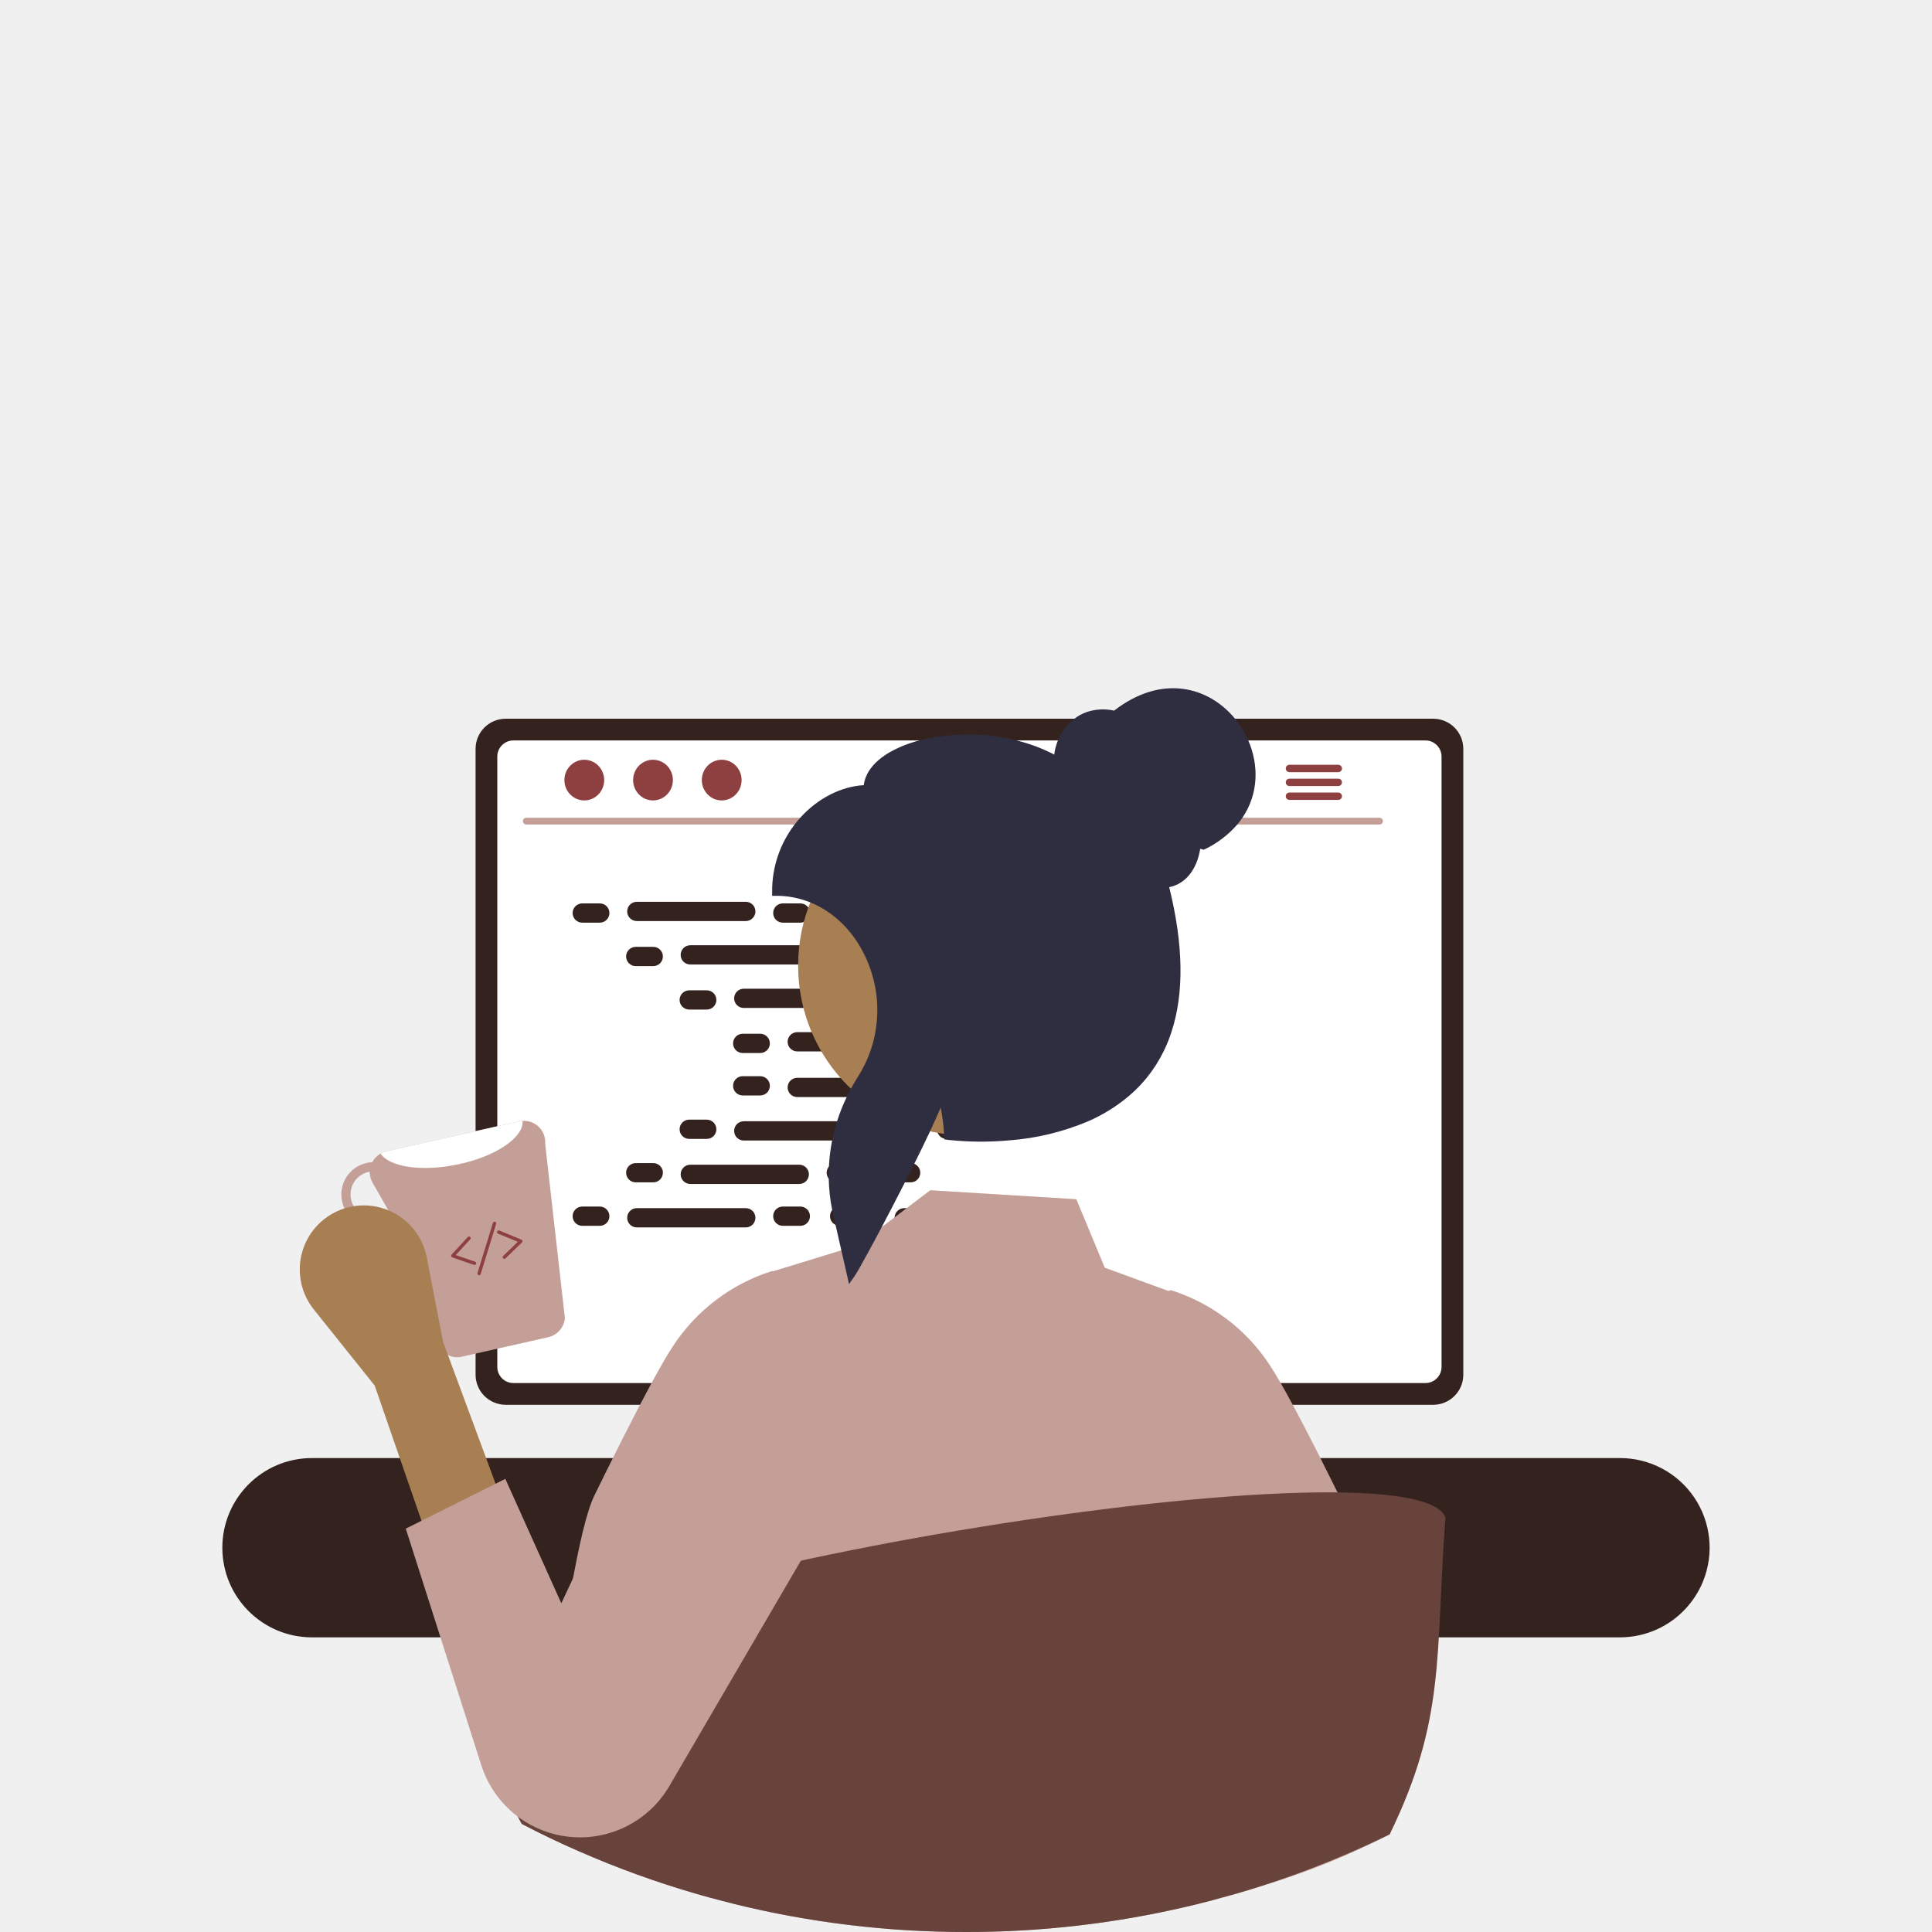
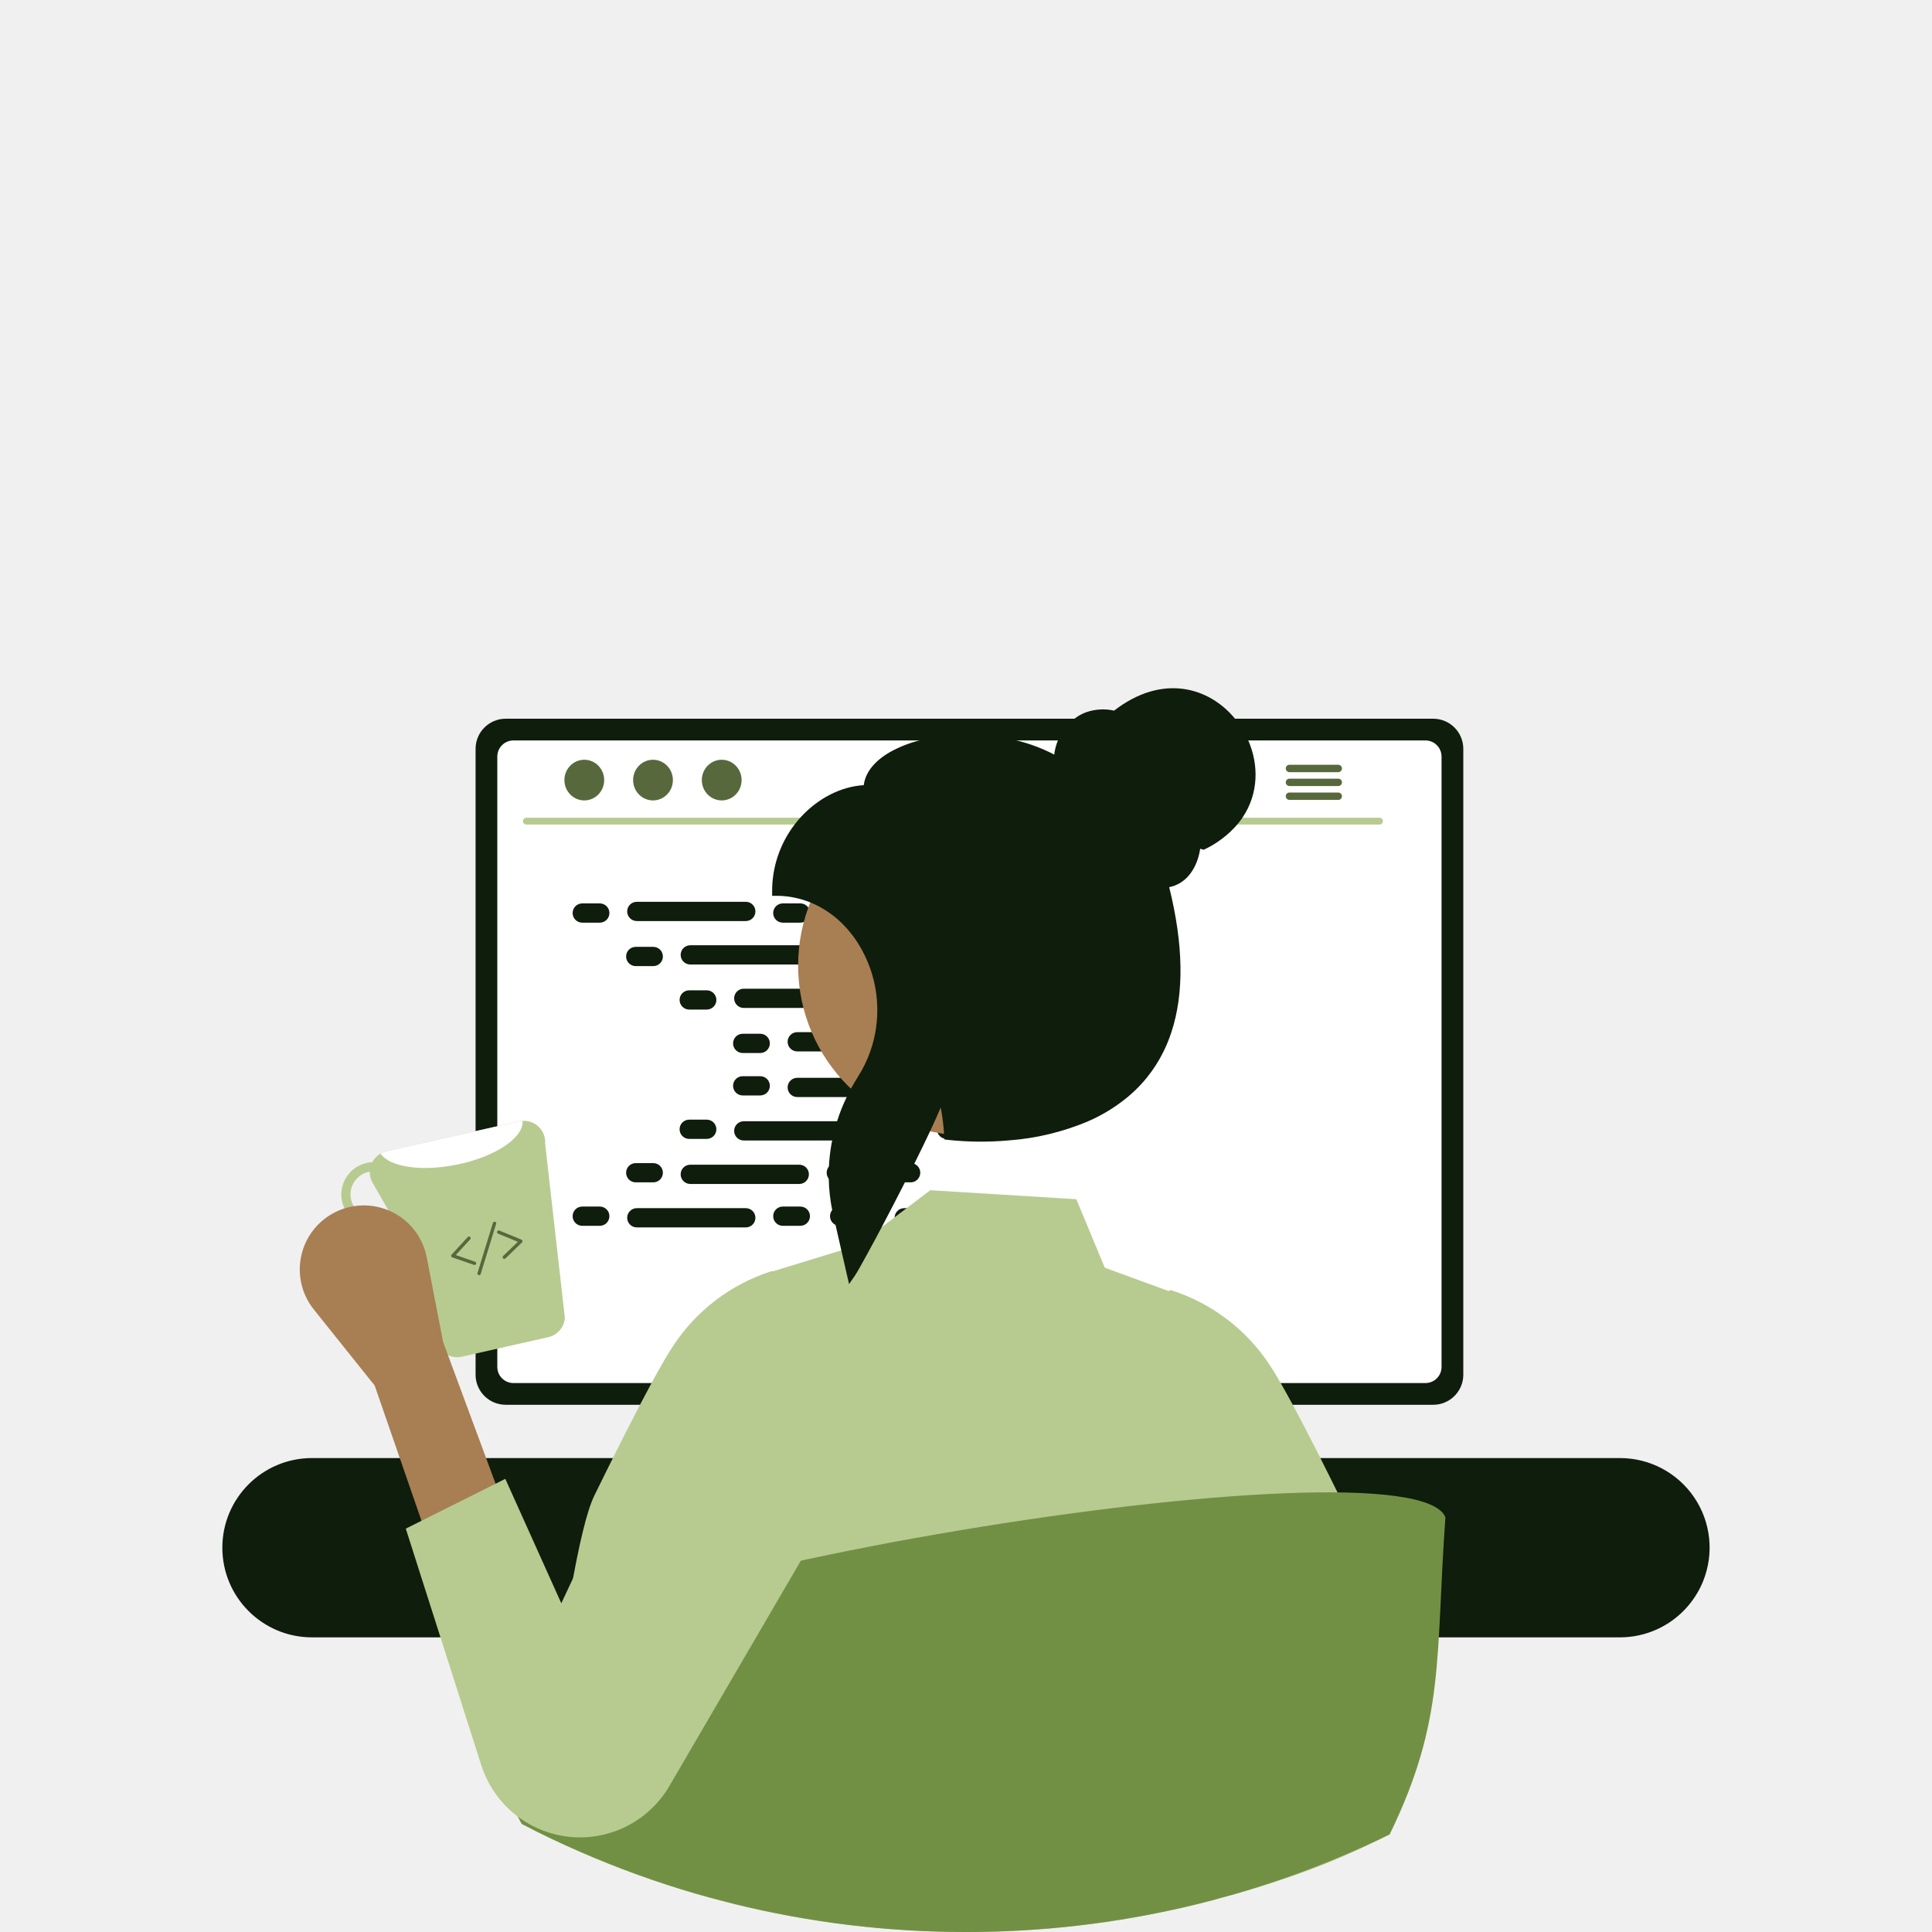
<svg xmlns="http://www.w3.org/2000/svg" data-name="Layer 1" width="578" height="578" viewBox="0 0 578 578">
-   <path d="M795.65,597.21H404.34a26.82,26.82,0,0,0,0,53.64H795.65a26.76,26.76,0,0,0,20.12-9.11,27.096,27.096,0,0,0,3.02-4.18,25.54,25.54,0,0,0,1.75-3.56,26.803,26.803,0,0,0-24.89-36.79Z" transform="translate(-311 -161)" fill="#33221e" />
-   <path d="M739.78,376.02H462.28a9.011,9.011,0,0,0-9,8.99V572.27a9.007,9.007,0,0,0,9,9h277.5a9.007,9.007,0,0,0,9-9V385.01A9.012,9.012,0,0,0,739.78,376.02Z" transform="translate(-311 -161)" fill="#33221e" />
+   <path d="M795.65,597.21H404.34a26.82,26.82,0,0,0,0,53.64H795.65a26.76,26.76,0,0,0,20.12-9.11,27.096,27.096,0,0,0,3.02-4.18,25.54,25.54,0,0,0,1.75-3.56,26.803,26.803,0,0,0-24.89-36.79Z" transform="translate(-311 -161)" fill="#0f1d0c" />
+   <path d="M739.78,376.02H462.28a9.011,9.011,0,0,0-9,8.99V572.27a9.007,9.007,0,0,0,9,9h277.5a9.007,9.007,0,0,0,9-9V385.01A9.012,9.012,0,0,0,739.78,376.02Z" transform="translate(-311 -161)" fill="#0f1d0c" />
  <path d="M737.46,382.52H464.59a4.82,4.82,0,0,0-4.81,4.82V569.96a4.818,4.818,0,0,0,4.81,4.81H737.46a4.818,4.818,0,0,0,4.81-4.81V387.34A4.821,4.821,0,0,0,737.46,382.52Z" transform="translate(-311 -161)" fill="#fff" />
-   <path d="M723.748,407.677H468.425a1.016,1.016,0,0,1,0-2.031H723.748a1.016,1.016,0,0,1,0,2.031Z" transform="translate(-311 -161)" fill="#c39f98" />
-   <ellipse cx="174.805" cy="233.379" rx="5.95" ry="6.083" fill="#8e3f3f" />
-   <ellipse cx="195.361" cy="233.379" rx="5.95" ry="6.083" fill="#8e3f3f" />
-   <ellipse cx="215.917" cy="233.379" rx="5.95" ry="6.083" fill="#8e3f3f" />
-   <path d="M711.37,389.8h-14.6a1.105,1.105,0,0,0,0,2.21h14.6a1.105,1.105,0,0,0,0-2.21Z" transform="translate(-311 -161)" fill="#8e3f3f" />
-   <path d="M711.37,393.95h-14.6a1.105,1.105,0,0,0,0,2.21h14.6a1.105,1.105,0,0,0,0-2.21Z" transform="translate(-311 -161)" fill="#8e3f3f" />
-   <path d="M711.37,398.1h-14.6a1.105,1.105,0,0,0,0,2.21h14.6a1.105,1.105,0,0,0,0-2.21Z" transform="translate(-311 -161)" fill="#8e3f3f" />
-   <rect x="171.314" y="270.273" width="11.006" height="5.76" rx="2.88" fill="#33221e" />
-   <rect x="231.314" y="270.273" width="11.006" height="5.76" rx="2.88" fill="#33221e" />
-   <rect x="248.314" y="270.273" width="11.006" height="5.76" rx="2.88" fill="#33221e" />
-   <rect x="187.634" y="269.793" width="38.366" height="5.76" rx="2.88" fill="#33221e" />
-   <rect x="267.634" y="269.793" width="38.366" height="5.76" rx="2.88" fill="#33221e" />
-   <rect x="187.314" y="283.273" width="11.006" height="5.76" rx="2.88" fill="#33221e" />
-   <rect x="247.314" y="283.273" width="11.006" height="5.76" rx="2.88" fill="#33221e" />
-   <rect x="264.314" y="283.273" width="11.006" height="5.76" rx="2.88" fill="#33221e" />
-   <rect x="203.634" y="282.793" width="38.366" height="5.76" rx="2.88" fill="#33221e" />
-   <rect x="283.634" y="282.793" width="38.366" height="5.76" rx="2.88" fill="#33221e" />
-   <rect x="203.314" y="296.273" width="11.006" height="5.76" rx="2.88" fill="#33221e" />
-   <rect x="263.314" y="296.273" width="11.006" height="5.76" rx="2.88" fill="#33221e" />
-   <rect x="280.314" y="296.273" width="11.006" height="5.76" rx="2.88" fill="#33221e" />
-   <rect x="219.634" y="295.793" width="38.366" height="5.76" rx="2.88" fill="#33221e" />
-   <rect x="299.634" y="295.793" width="38.366" height="5.76" rx="2.88" fill="#33221e" />
-   <rect x="219.314" y="309.273" width="11.006" height="5.76" rx="2.88" fill="#33221e" />
-   <rect x="279.314" y="309.273" width="11.006" height="5.76" rx="2.88" fill="#33221e" />
-   <rect x="296.314" y="309.273" width="11.006" height="5.76" rx="2.88" fill="#33221e" />
-   <rect x="235.634" y="308.793" width="38.366" height="5.76" rx="2.88" fill="#33221e" />
-   <rect x="231.314" y="360.967" width="11.006" height="5.76" rx="2.88" fill="#33221e" />
-   <rect x="248.314" y="360.967" width="11.006" height="5.76" rx="2.88" fill="#33221e" />
-   <rect x="267.634" y="361.447" width="38.366" height="5.76" rx="2.88" fill="#33221e" />
-   <rect x="171.314" y="360.967" width="11.006" height="5.76" rx="2.88" fill="#33221e" />
-   <rect x="187.634" y="361.447" width="38.366" height="5.76" rx="2.88" fill="#33221e" />
-   <rect x="187.314" y="347.967" width="11.006" height="5.76" rx="2.88" fill="#33221e" />
-   <rect x="247.314" y="347.967" width="11.006" height="5.76" rx="2.88" fill="#33221e" />
-   <rect x="264.314" y="347.967" width="11.006" height="5.76" rx="2.88" fill="#33221e" />
-   <rect x="203.634" y="348.447" width="38.366" height="5.76" rx="2.88" fill="#33221e" />
-   <rect x="203.314" y="334.967" width="11.006" height="5.76" rx="2.88" fill="#33221e" />
-   <rect x="263.314" y="334.967" width="11.006" height="5.76" rx="2.88" fill="#33221e" />
-   <rect x="280.314" y="334.967" width="11.006" height="5.76" rx="2.88" fill="#33221e" />
-   <rect x="219.634" y="335.447" width="38.366" height="5.76" rx="2.88" fill="#33221e" />
-   <rect x="219.314" y="321.967" width="11.006" height="5.76" rx="2.88" fill="#33221e" />
-   <rect x="279.314" y="321.967" width="11.006" height="5.76" rx="2.88" fill="#33221e" />
-   <rect x="296.314" y="321.967" width="11.006" height="5.76" rx="2.88" fill="#33221e" />
-   <rect x="235.634" y="322.447" width="38.366" height="5.76" rx="2.88" fill="#33221e" />
-   <path d="M726.81,709.77c-.61.31-1.23.62-1.84.92-15.8,7.9-28.44,12.39-45.73,17.31-1.46-16.3-2.87-44.95-4.24-62.71-.36-4.61-.72-8.48-1.07-11.21a15.182,15.182,0,0,0-.88-4.25l.06,4.25.15,11.21.87,64.11a288.588,288.588,0,0,1-65.84,9.49c-1.16.03-2.3.05-3.4.07-.39.01-.77.02-1.15.02-1.25.01-2.49.02-3.74.02a289.271,289.271,0,0,1-69.54-8.43c.49-16.13.98-44.46,1.45-65.28.1-4.07.19-7.86.29-11.21.19-7.16.39-12.32.58-14.05a4.361,4.361,0,0,0-.39.97,97.154,97.154,0,0,0-1.89,13.08c-.35,3.35-.7,7.14-1.05,11.21-1.86,21.63-3.8,51.04-5.8,63.51a285.473,285.473,0,0,1-34.97-12.03q-9-3.75-17.68-8.09c1.1-7.2,2.25-15.27,3.43-23.64.92-6.49,1.87-13.16,2.84-19.75,1.5-10.18,3.04-20.16,4.6-28.95,2.28-12.84,4.62-23.16,6.94-27.9,2.2-4.5,4.4-8.94,6.53-13.19.74-1.49,1.48-2.96,2.2-4.39.17-.34.34-.67.51-1,1.53-3.01,3.01-5.89,4.42-8.59,1.21-2.31,2.36-4.49,3.45-6.5,2.64-4.88,4.88-8.77,6.54-11.23a55.257,55.257,0,0,1,29.28-22.21l.3-.08.21.09,20.45-6.28,2.99-.92,2.01-.62,7.08-5.39,3.85-2.93,3.61-2.75,7.06-5.37,43.71,2.69,8.51,20.49,19.06,6.97.33-.15.29-.12.3.08a55.306,55.306,0,0,1,29.28,22.21c.94,1.41,2.08,3.27,3.37,5.52,1.1,1.91,2.3,4.09,3.6,6.5,1.85,3.43,3.87,7.3,6.01,11.49.47.92.95,1.86,1.43,2.81q1.335,2.64,2.71,5.39c2.13,4.25,4.33,8.69,6.53,13.2,1.91,3.91,3.84,11.95,5.74,22.18,1.57,8.5,3.13,18.52,4.64,28.95,1.98,13.52-.13,29.71,1.66,42.15C726.58,708.23,726.7,709,726.81,709.77Z" transform="translate(-311 -161)" fill="#c39f98" />
+   <path d="M723.748,407.677H468.425a1.016,1.016,0,0,1,0-2.031H723.748a1.016,1.016,0,0,1,0,2.031Z" transform="translate(-311 -161)" fill="#b7cb90" />
+   <ellipse cx="174.805" cy="233.379" rx="5.95" ry="6.083" fill="#57683c" />
+   <ellipse cx="195.361" cy="233.379" rx="5.95" ry="6.083" fill="#57683c" />
+   <ellipse cx="215.917" cy="233.379" rx="5.95" ry="6.083" fill="#57683c" />
+   <path d="M711.37,389.8h-14.6a1.105,1.105,0,0,0,0,2.21h14.6a1.105,1.105,0,0,0,0-2.21Z" transform="translate(-311 -161)" fill="#57683c" />
+   <path d="M711.37,393.95h-14.6a1.105,1.105,0,0,0,0,2.21h14.6a1.105,1.105,0,0,0,0-2.21Z" transform="translate(-311 -161)" fill="#57683c" />
+   <path d="M711.37,398.1h-14.6a1.105,1.105,0,0,0,0,2.21h14.6a1.105,1.105,0,0,0,0-2.21Z" transform="translate(-311 -161)" fill="#57683c" />
+   <rect x="171.314" y="270.273" width="11.006" height="5.76" rx="2.88" fill="#0f1d0c" />
+   <rect x="231.314" y="270.273" width="11.006" height="5.76" rx="2.88" fill="#0f1d0c" />
+   <rect x="248.314" y="270.273" width="11.006" height="5.76" rx="2.88" fill="#0f1d0c" />
+   <rect x="187.634" y="269.793" width="38.366" height="5.76" rx="2.88" fill="#0f1d0c" />
+   <rect x="267.634" y="269.793" width="38.366" height="5.76" rx="2.88" fill="#0f1d0c" />
+   <rect x="187.314" y="283.273" width="11.006" height="5.76" rx="2.88" fill="#0f1d0c" />
+   <rect x="247.314" y="283.273" width="11.006" height="5.76" rx="2.88" fill="#0f1d0c" />
+   <rect x="264.314" y="283.273" width="11.006" height="5.76" rx="2.88" fill="#0f1d0c" />
+   <rect x="203.634" y="282.793" width="38.366" height="5.76" rx="2.88" fill="#0f1d0c" />
+   <rect x="283.634" y="282.793" width="38.366" height="5.76" rx="2.88" fill="#0f1d0c" />
+   <rect x="203.314" y="296.273" width="11.006" height="5.76" rx="2.88" fill="#0f1d0c" />
+   <rect x="263.314" y="296.273" width="11.006" height="5.76" rx="2.88" fill="#0f1d0c" />
+   <rect x="280.314" y="296.273" width="11.006" height="5.76" rx="2.88" fill="#0f1d0c" />
+   <rect x="219.634" y="295.793" width="38.366" height="5.76" rx="2.88" fill="#0f1d0c" />
+   <rect x="299.634" y="295.793" width="38.366" height="5.76" rx="2.88" fill="#0f1d0c" />
+   <rect x="219.314" y="309.273" width="11.006" height="5.76" rx="2.88" fill="#0f1d0c" />
+   <rect x="279.314" y="309.273" width="11.006" height="5.76" rx="2.88" fill="#0f1d0c" />
+   <rect x="296.314" y="309.273" width="11.006" height="5.76" rx="2.88" fill="#0f1d0c" />
+   <rect x="235.634" y="308.793" width="38.366" height="5.76" rx="2.88" fill="#0f1d0c" />
+   <rect x="231.314" y="360.967" width="11.006" height="5.76" rx="2.88" fill="#0f1d0c" />
+   <rect x="248.314" y="360.967" width="11.006" height="5.76" rx="2.88" fill="#0f1d0c" />
+   <rect x="267.634" y="361.447" width="38.366" height="5.76" rx="2.88" fill="#0f1d0c" />
+   <rect x="171.314" y="360.967" width="11.006" height="5.76" rx="2.88" fill="#0f1d0c" />
+   <rect x="187.634" y="361.447" width="38.366" height="5.76" rx="2.88" fill="#0f1d0c" />
+   <rect x="187.314" y="347.967" width="11.006" height="5.76" rx="2.88" fill="#0f1d0c" />
+   <rect x="247.314" y="347.967" width="11.006" height="5.76" rx="2.88" fill="#0f1d0c" />
+   <rect x="264.314" y="347.967" width="11.006" height="5.76" rx="2.88" fill="#0f1d0c" />
+   <rect x="203.634" y="348.447" width="38.366" height="5.76" rx="2.88" fill="#0f1d0c" />
+   <rect x="203.314" y="334.967" width="11.006" height="5.76" rx="2.88" fill="#0f1d0c" />
+   <rect x="263.314" y="334.967" width="11.006" height="5.76" rx="2.88" fill="#0f1d0c" />
+   <rect x="280.314" y="334.967" width="11.006" height="5.76" rx="2.88" fill="#0f1d0c" />
+   <rect x="219.634" y="335.447" width="38.366" height="5.76" rx="2.88" fill="#0f1d0c" />
+   <rect x="219.314" y="321.967" width="11.006" height="5.76" rx="2.88" fill="#0f1d0c" />
+   <rect x="279.314" y="321.967" width="11.006" height="5.76" rx="2.88" fill="#0f1d0c" />
+   <rect x="296.314" y="321.967" width="11.006" height="5.76" rx="2.88" fill="#0f1d0c" />
+   <rect x="235.634" y="322.447" width="38.366" height="5.76" rx="2.88" fill="#0f1d0c" />
+   <path d="M726.81,709.77c-.61.31-1.23.62-1.84.92-15.8,7.9-28.44,12.39-45.73,17.31-1.46-16.3-2.87-44.95-4.24-62.71-.36-4.61-.72-8.48-1.07-11.21a15.182,15.182,0,0,0-.88-4.25l.06,4.25.15,11.21.87,64.11a288.588,288.588,0,0,1-65.84,9.49c-1.16.03-2.3.05-3.4.07-.39.01-.77.02-1.15.02-1.25.01-2.49.02-3.74.02a289.271,289.271,0,0,1-69.54-8.43c.49-16.13.98-44.46,1.45-65.28.1-4.07.19-7.86.29-11.21.19-7.16.39-12.32.58-14.05a4.361,4.361,0,0,0-.39.97,97.154,97.154,0,0,0-1.89,13.08c-.35,3.35-.7,7.14-1.05,11.21-1.86,21.63-3.8,51.04-5.8,63.51a285.473,285.473,0,0,1-34.97-12.03q-9-3.75-17.68-8.09c1.1-7.2,2.25-15.27,3.43-23.64.92-6.49,1.87-13.16,2.84-19.75,1.5-10.18,3.04-20.16,4.6-28.95,2.28-12.84,4.62-23.16,6.94-27.9,2.2-4.5,4.4-8.94,6.53-13.19.74-1.49,1.48-2.96,2.2-4.39.17-.34.34-.67.51-1,1.53-3.01,3.01-5.89,4.42-8.59,1.21-2.31,2.36-4.49,3.45-6.5,2.64-4.88,4.88-8.77,6.54-11.23a55.257,55.257,0,0,1,29.28-22.21l.3-.08.21.09,20.45-6.28,2.99-.92,2.01-.62,7.08-5.39,3.85-2.93,3.61-2.75,7.06-5.37,43.71,2.69,8.51,20.49,19.06,6.97.33-.15.29-.12.3.08a55.306,55.306,0,0,1,29.28,22.21c.94,1.41,2.08,3.27,3.37,5.52,1.1,1.91,2.3,4.09,3.6,6.5,1.85,3.43,3.87,7.3,6.01,11.49.47.92.95,1.86,1.43,2.81q1.335,2.64,2.71,5.39c2.13,4.25,4.33,8.69,6.53,13.2,1.91,3.91,3.84,11.95,5.74,22.18,1.57,8.5,3.13,18.52,4.64,28.95,1.98,13.52-.13,29.71,1.66,42.15C726.58,708.23,726.7,709,726.81,709.77Z" transform="translate(-311 -161)" fill="#b7cb90" />
  <circle cx="289.615" cy="288.888" r="50.836" fill="#A87E53" />
-   <path d="M684.45,382.52a26.608,26.608,0,0,0-3.97-6.5c-7.72-9.43-21.76-13.58-36.17-2.42a15.279,15.279,0,0,0-8.35.48,12.91,12.91,0,0,0-3.52,1.94,15.97,15.97,0,0,0-4.94,6.5,15.522,15.522,0,0,0-1.1,4.23,50.565,50.565,0,0,0-11.23-4.23,60.34,60.34,0,0,0-29.13,0,36.544,36.544,0,0,0-8.78,3.48c-4.68,2.7-7.37,6.11-7.85,9.9-6.75.38-13.77,3.93-19,9.75-.59.65-1.16,1.33-1.69,2.03A32.709,32.709,0,0,0,542,427.73V429h1.27a26.87,26.87,0,0,1,10.15,1.98,27.585,27.585,0,0,1,5.89,3.25,28.764,28.764,0,0,1,3.37,2.8,33.483,33.483,0,0,1,6.12,8.05,37.459,37.459,0,0,1,4.08,24.71,36.2,36.2,0,0,1-1.52,5.76,37.584,37.584,0,0,1-3.71,7.63c-.06.09-.11.18-.17.27-.67,1.07-1.31,2.16-1.91,3.26-.45.82-.87,1.66-1.26,2.5a51.957,51.957,0,0,0-2.88,7.24,53.586,53.586,0,0,0-2.44,13.54c-.07,1.22-.09,2.44-.05,3.66a51.979,51.979,0,0,0,1.03,9.36c.09.42.18.83.27,1.25l.73,3.19,1.73,7.61,1.2,5.24,1.11,4.86,1.64-2.35c.56-.8,1.97-3.26,3.86-6.74,1.25-2.27,2.7-4.98,4.27-7.94,2.19-4.15,4.59-8.78,6.94-13.4.95-1.87,1.89-3.73,2.8-5.55,1.72-3.45,3.34-6.78,4.73-9.74,1.28-2.73,2.37-5.15,3.18-7.09.25,1.27.46,2.56.62,3.86.18,1.32.31,2.66.38,4,.02.2.03.41.04.61l.04.82.01.24,1.06.14a93.022,93.022,0,0,0,18.4.14h.01a74.862,74.862,0,0,0,23.56-5.71,49.257,49.257,0,0,0,11.8-7.24,41.3,41.3,0,0,0,4.66-4.52c.36-.41.71-.82,1.05-1.24a41.125,41.125,0,0,0,5.05-7.9,41.802,41.802,0,0,0,2.34-5.76c3.84-11.63,3.62-26.14-.66-43.38a9.923,9.923,0,0,0,3.27-1.26c3.14-1.89,5.32-5.64,6-10.22l1.08.29a30.104,30.104,0,0,0,10.01-7.54,24.115,24.115,0,0,0,1.54-2.03C687.58,398.45,687.62,389.81,684.45,382.52Z" transform="translate(-311 -161)" fill="#2f2e41" />
+   <path d="M684.45,382.52a26.608,26.608,0,0,0-3.97-6.5c-7.72-9.43-21.76-13.58-36.17-2.42a15.279,15.279,0,0,0-8.35.48,12.91,12.91,0,0,0-3.52,1.94,15.97,15.97,0,0,0-4.94,6.5,15.522,15.522,0,0,0-1.1,4.23,50.565,50.565,0,0,0-11.23-4.23,60.34,60.34,0,0,0-29.13,0,36.544,36.544,0,0,0-8.78,3.48c-4.68,2.7-7.37,6.11-7.85,9.9-6.75.38-13.77,3.93-19,9.75-.59.65-1.16,1.33-1.69,2.03A32.709,32.709,0,0,0,542,427.73V429h1.27a26.87,26.87,0,0,1,10.15,1.98,27.585,27.585,0,0,1,5.89,3.25,28.764,28.764,0,0,1,3.37,2.8,33.483,33.483,0,0,1,6.12,8.05,37.459,37.459,0,0,1,4.08,24.71,36.2,36.2,0,0,1-1.52,5.76,37.584,37.584,0,0,1-3.71,7.63c-.06.09-.11.18-.17.27-.67,1.07-1.31,2.16-1.91,3.26-.45.82-.87,1.66-1.26,2.5a51.957,51.957,0,0,0-2.88,7.24,53.586,53.586,0,0,0-2.44,13.54c-.07,1.22-.09,2.44-.05,3.66a51.979,51.979,0,0,0,1.03,9.36c.09.42.18.83.27,1.25l.73,3.19,1.73,7.61,1.2,5.24,1.11,4.86,1.64-2.35c.56-.8,1.97-3.26,3.86-6.74,1.25-2.27,2.7-4.98,4.27-7.94,2.19-4.15,4.59-8.78,6.94-13.4.95-1.87,1.89-3.73,2.8-5.55,1.72-3.45,3.34-6.78,4.73-9.74,1.28-2.73,2.37-5.15,3.18-7.09.25,1.27.46,2.56.62,3.86.18,1.32.31,2.66.38,4,.02.2.03.41.04.61l.04.82.01.24,1.06.14a93.022,93.022,0,0,0,18.4.14h.01a74.862,74.862,0,0,0,23.56-5.71,49.257,49.257,0,0,0,11.8-7.24,41.3,41.3,0,0,0,4.66-4.52c.36-.41.71-.82,1.05-1.24a41.125,41.125,0,0,0,5.05-7.9,41.802,41.802,0,0,0,2.34-5.76c3.84-11.63,3.62-26.14-.66-43.38a9.923,9.923,0,0,0,3.27-1.26c3.14-1.89,5.32-5.64,6-10.22l1.08.29a30.104,30.104,0,0,0,10.01-7.54,24.115,24.115,0,0,0,1.54-2.03C687.58,398.45,687.62,389.81,684.45,382.52Z" transform="translate(-311 -161)" fill="#0f1d0c" />
  <polygon points="206.32 475.296 214.817 442.504 222.32 470.8 206.32 475.296" opacity="0.2" />
-   <path d="M743.43,614.93c-3.04,41.88.11,60.32-16.67,94.85A286.159,286.159,0,0,1,679.24,728q-2.55.72-5.11,1.4a288.588,288.588,0,0,1-65.84,9.49c-1.16.03-2.3.05-3.4.07-.39.01-.77.02-1.15.02-1.25.01-2.49.02-3.74.02a289.271,289.271,0,0,1-69.54-8.43q-3.42-.84-6.81-1.77a285.473,285.473,0,0,1-34.97-12.03q-9-3.75-17.68-8.09c-1.31-.66-2.62-1.32-3.91-2-6.63-11.66-10.4-25.84-10.48-42.88C461.2,634.44,733.29,589.61,743.43,614.93Z" transform="translate(-311 -161)" fill="#67433c" />
-   <path d="M474.096,503.152a6.365,6.365,0,0,0-6.753-6.816,5.854,5.854,0,0,0-1.005.126l-39.762,8.983a6.548,6.548,0,0,0-4.209,3.235,8.184,8.184,0,0,0-1.727.251,9.661,9.661,0,0,0,4.271,18.845,9.794,9.794,0,0,0,3.895-1.884l13.474,37.941a6.329,6.329,0,0,0,6.941,3.046l25.849-5.842A6.416,6.416,0,0,0,480,555.32Zm-49.781,21.923a6.91,6.91,0,0,1-3.078-13.474c.126-.031.251,0,.377-.031a6.506,6.506,0,0,0,.848,3.266l4.931,8.606A6.505,6.505,0,0,1,424.314,525.074Z" transform="translate(-311 -161)" fill="#c39f98" />
+   <path d="M743.43,614.93c-3.04,41.88.11,60.32-16.67,94.85A286.159,286.159,0,0,1,679.24,728q-2.55.72-5.11,1.4a288.588,288.588,0,0,1-65.84,9.49c-1.16.03-2.3.05-3.4.07-.39.01-.77.02-1.15.02-1.25.01-2.49.02-3.74.02a289.271,289.271,0,0,1-69.54-8.43q-3.42-.84-6.81-1.77a285.473,285.473,0,0,1-34.97-12.03q-9-3.75-17.68-8.09c-1.31-.66-2.62-1.32-3.91-2-6.63-11.66-10.4-25.84-10.48-42.88C461.2,634.44,733.29,589.61,743.43,614.93Z" transform="translate(-311 -161)" fill="#729044" />
+   <path d="M474.096,503.152a6.365,6.365,0,0,0-6.753-6.816,5.854,5.854,0,0,0-1.005.126l-39.762,8.983a6.548,6.548,0,0,0-4.209,3.235,8.184,8.184,0,0,0-1.727.251,9.661,9.661,0,0,0,4.271,18.845,9.794,9.794,0,0,0,3.895-1.884l13.474,37.941a6.329,6.329,0,0,0,6.941,3.046l25.849-5.842A6.416,6.416,0,0,0,480,555.32Zm-49.781,21.923a6.91,6.91,0,0,1-3.078-13.474c.126-.031.251,0,.377-.031a6.506,6.506,0,0,0,.848,3.266l4.931,8.606A6.505,6.505,0,0,1,424.314,525.074Z" transform="translate(-311 -161)" fill="#b7cb90" />
  <path d="M467.343,496.336c.377,5.025-8.229,10.804-19.755,13.097-10.585,2.167-20.07.659-22.739-3.298a6.025,6.025,0,0,1,1.728-.691l39.762-8.983A5.854,5.854,0,0,1,467.343,496.336Z" transform="translate(-311 -161)" fill="#fff" />
  <path d="M439.843,623.905,462.177,612.738l-18.611-50.251-4.905-25.342a19.161,19.161,0,0,0-31.282-10.907h0a19.161,19.161,0,0,0-2.493,26.518l18.207,22.759Z" transform="translate(-311 -161)" fill="#A87E53" />
-   <path d="M462.177,603.433l-29.778,14.889,22.599,70.809A30.977,30.977,0,0,0,477.333,709.847h0a30.977,30.977,0,0,0,33.737-14.197l59.925-102.714a31.62,31.62,0,0,0-10.196-42.982h0a31.62,31.62,0,0,0-45.296,12.765l-36.576,77.936Z" transform="translate(-311 -161)" fill="#c39f98" />
-   <path d="M452.967,539.441a.496.496,0,0,1-.163-.027l-6.501-2.238a.499.499,0,0,1-.206-.811l4.835-5.265a.5.5,0,1,1,.736.676l-4.319,4.702,5.779,1.99a.5.5,0,0,1-.163.973Z" transform="translate(-311 -161)" fill="#8e3f3f" />
-   <path d="M461.878,537.617a.5.5,0,0,1-.348-.859l4.395-4.249-5.903-2.433a.5.5,0,1,1,.381-.924l6.609,2.724a.5.5,0,0,1,.157.821l-4.943,4.779A.5.5,0,0,1,461.878,537.617Z" transform="translate(-311 -161)" fill="#8e3f3f" />
-   <path d="M454.332,542.5a.482.482,0,0,1-.147-.022.5.5,0,0,1-.331-.625l4.615-15a.5.5,0,0,1,.956.295l-4.615,15A.5.5,0,0,1,454.332,542.5Z" transform="translate(-311 -161)" fill="#8e3f3f" />
+   <path d="M462.177,603.433l-29.778,14.889,22.599,70.809A30.977,30.977,0,0,0,477.333,709.847h0a30.977,30.977,0,0,0,33.737-14.197l59.925-102.714a31.62,31.62,0,0,0-10.196-42.982h0a31.62,31.62,0,0,0-45.296,12.765l-36.576,77.936Z" transform="translate(-311 -161)" fill="#b7cb90" />
+   <path d="M452.967,539.441a.496.496,0,0,1-.163-.027l-6.501-2.238a.499.499,0,0,1-.206-.811l4.835-5.265a.5.5,0,1,1,.736.676l-4.319,4.702,5.779,1.99a.5.5,0,0,1-.163.973Z" transform="translate(-311 -161)" fill="#57683c" />
+   <path d="M461.878,537.617a.5.5,0,0,1-.348-.859l4.395-4.249-5.903-2.433a.5.5,0,1,1,.381-.924l6.609,2.724a.5.5,0,0,1,.157.821l-4.943,4.779A.5.5,0,0,1,461.878,537.617Z" transform="translate(-311 -161)" fill="#57683c" />
+   <path d="M454.332,542.5a.482.482,0,0,1-.147-.022.5.5,0,0,1-.331-.625l4.615-15a.5.5,0,0,1,.956.295l-4.615,15A.5.5,0,0,1,454.332,542.5Z" transform="translate(-311 -161)" fill="#57683c" />
</svg>
